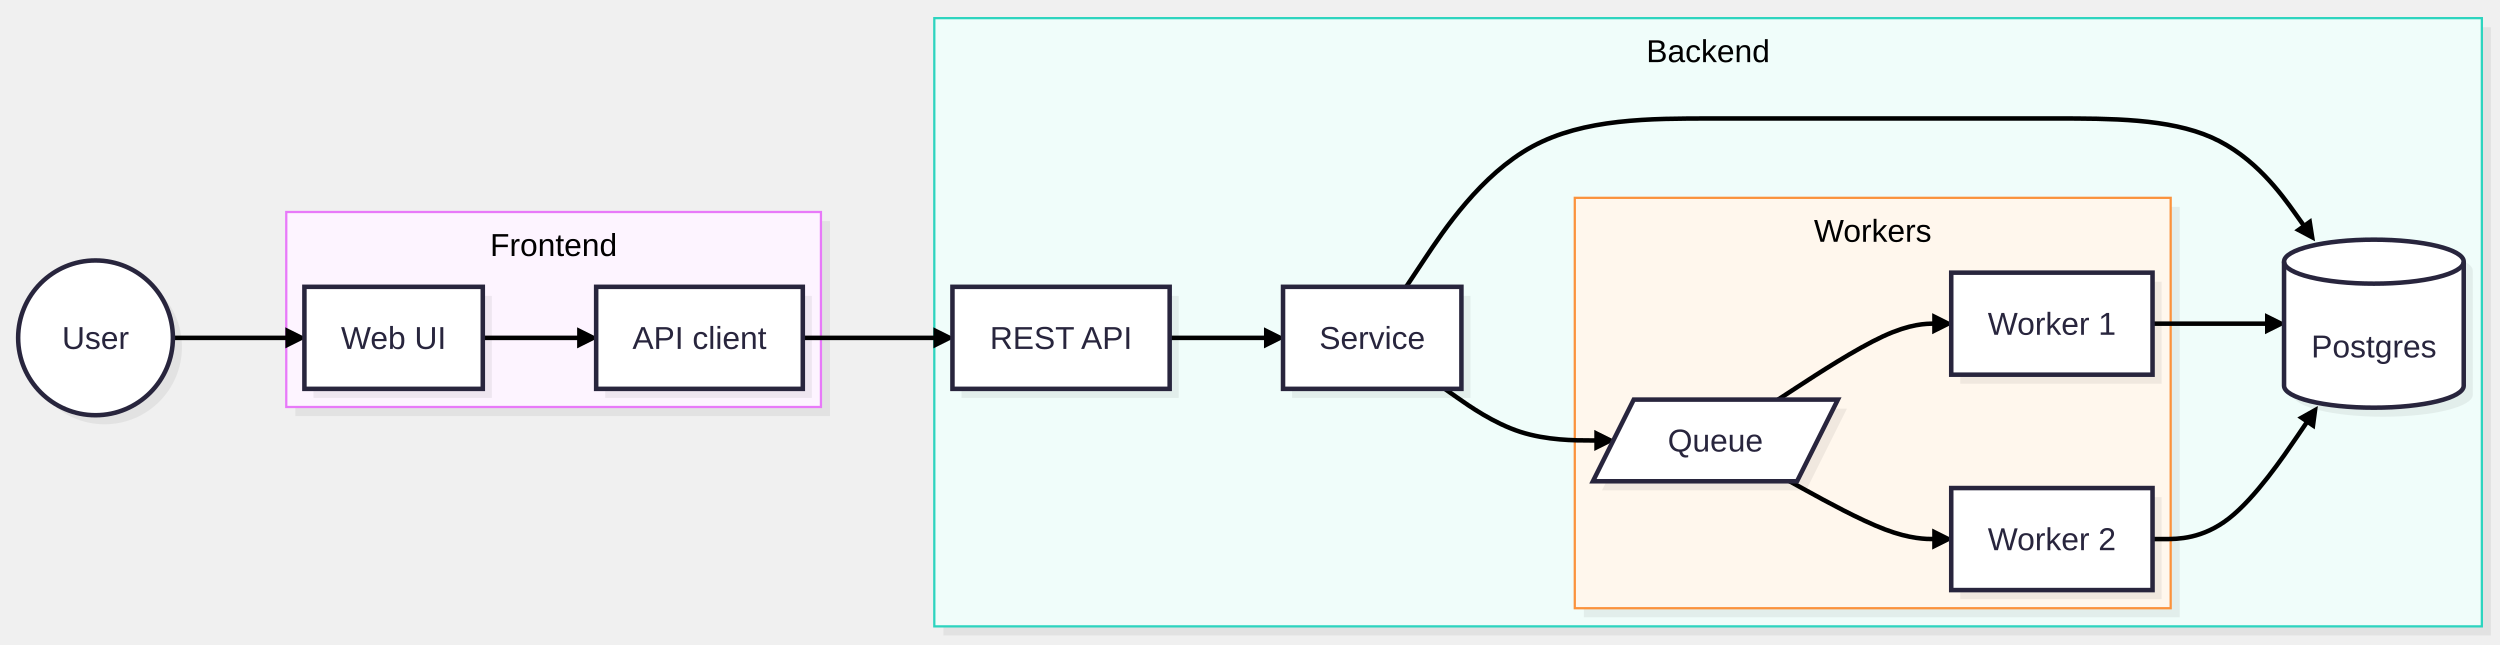
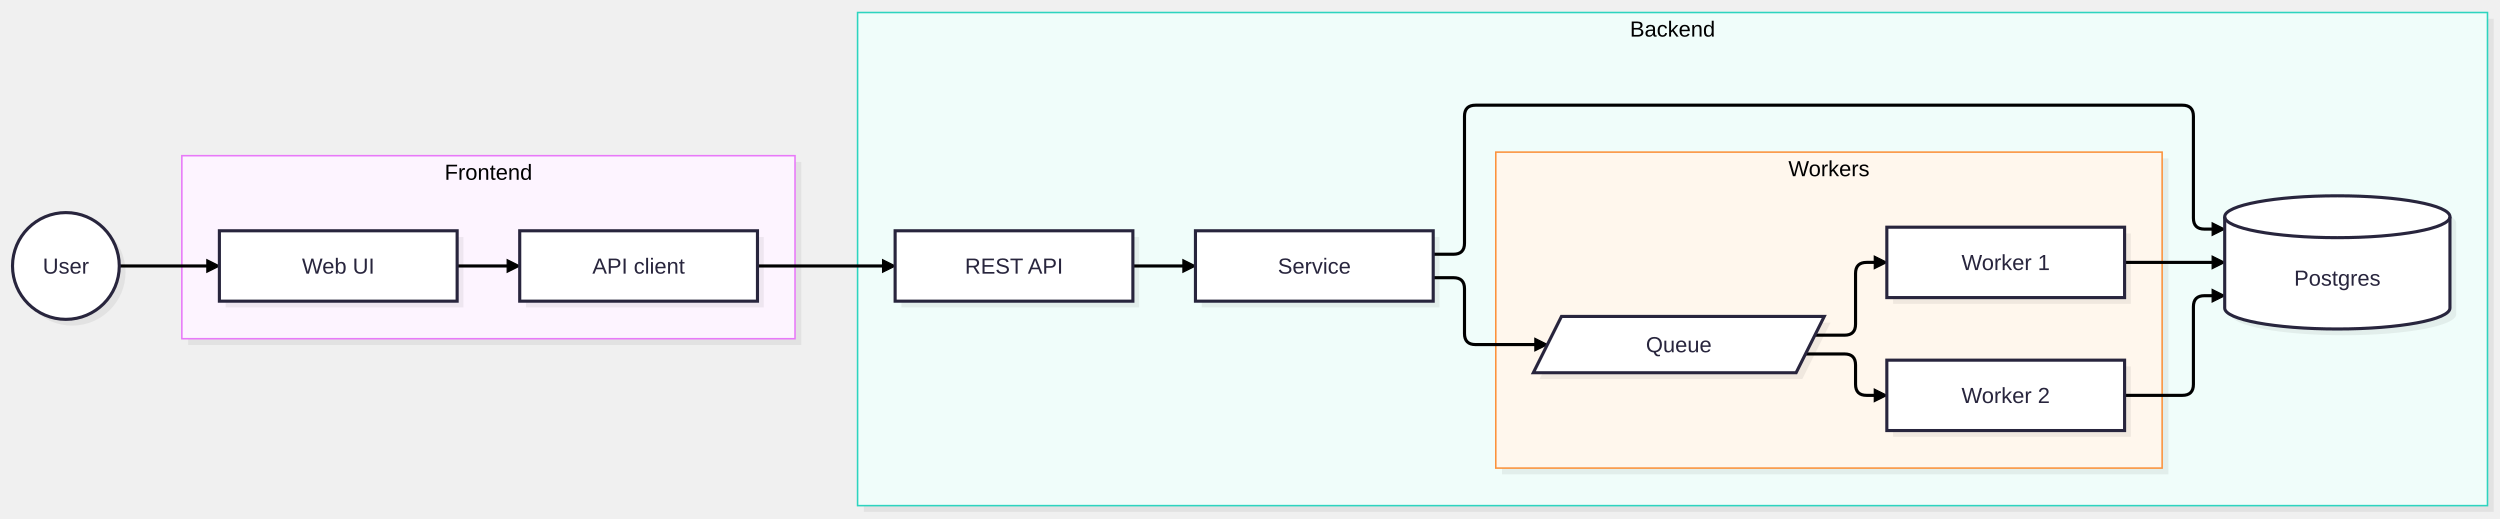
- <svg xmlns="http://www.w3.org/2000/svg" id="my-svg" width="100%" class="flowchart" style="max-width: 1102.597px; background-color: white;" viewBox="-8 -8 1102.597 284.25" role="graphics-document document" aria-roledescription="flowchart-v2">
+ <svg xmlns="http://www.w3.org/2000/svg" id="my-svg" width="100%" class="flowchart" style="max-width: 1598.255px; background-color: white;" viewBox="-8 -8 1598.255 331.25" role="graphics-document document" aria-roledescription="flowchart-v2">
  <style>#my-svg{font-family:"Recursive Variable", arial, sans-serif;font-size:16px;}#my-svg text{font-family:"Recursive Variable", arial, sans-serif;}</style>
  <g>
    <g class="clusters">
      <g id="cluster-frontend" class="cluster">
-         <rect class="drop-shadow" x="122.255" y="89.5" width="235.812" height="86" fill="#000000" stroke="none" opacity="0.06" />
-         <rect x="118.255" y="85.5" width="235.812" height="86" fill="#FDF4FF" stroke="#E879F9" stroke-width="1" />
-         <text class="cluster-label" x="236.161" y="104.9" text-anchor="middle" font-size="14" fill="#000000">Frontend</text>
+         <rect class="drop-shadow" x="112.255" y="95.537" width="392" height="117" fill="#000000" stroke="none" opacity="0.06" />
+         <rect x="108.255" y="91.537" width="392" height="117" fill="#FDF4FF" stroke="#E879F9" stroke-width="1" />
+         <text class="cluster-label" x="304.255" y="106.937" text-anchor="middle" font-size="14" fill="#000000">Frontend</text>
      </g>
      <g id="cluster-backend" class="cluster">
-         <rect class="drop-shadow" x="408.067" y="4" width="682.53" height="268.25" fill="#000000" stroke="none" opacity="0.06" />
-         <rect x="404.067" y="0" width="682.53" height="268.25" fill="#F0FDFA" stroke="#2DD4BF" stroke-width="1" />
-         <text class="cluster-label" x="745.332" y="19.4" text-anchor="middle" font-size="14" fill="#000000">Backend</text>
+         <rect class="drop-shadow" x="544.255" y="4" width="1042" height="315.25" fill="#000000" stroke="none" opacity="0.06" />
+         <rect x="540.255" y="0" width="1042" height="315.25" fill="#F0FDFA" stroke="#2DD4BF" stroke-width="1" />
+         <text class="cluster-label" x="1061.255" y="15.4" text-anchor="middle" font-size="14" fill="#000000">Backend</text>
      </g>
      <g id="cluster-workers" class="cluster">
-         <rect class="drop-shadow" x="690.541" y="83.25" width="262.812" height="181" fill="#000000" stroke="none" opacity="0.06" />
-         <rect x="686.541" y="79.25" width="262.812" height="181" fill="#FFF7ED" stroke="#FB923C" stroke-width="1" />
-         <text class="cluster-label" x="817.947" y="98.65" text-anchor="middle" font-size="14" fill="#000000">Workers</text>
+         <rect class="drop-shadow" x="952.255" y="93.25" width="426" height="202" fill="#000000" stroke="none" opacity="0.06" />
+         <rect x="948.255" y="89.25" width="426" height="202" fill="#FFF7ED" stroke="#FB923C" stroke-width="1" />
+         <text class="cluster-label" x="1161.255" y="104.65" text-anchor="middle" font-size="14" fill="#000000">Workers</text>
      </g>
    </g>
    <g class="edgePaths">
      <g id="L-ui-api_client-0" class="edgePath">
-         <path class="flowchart-link LS-ui LE-api_client" d="M204.931,141L209.098,141C213.265,141,221.598,141,229.265,141C236.931,141,243.931,141,247.431,141L250.931,141" fill="none" stroke="#000000" stroke-width="2" />
-         <path class="marker" d="M246.931,137L254.931,141L246.931,145Z" fill="#000000" stroke="#000000" stroke-width="0.8" />
+         <path class="flowchart-link LS-ui LE-api_client" d="M284.255,162.037L320.255,162.037" fill="none" stroke="#000000" stroke-width="2" />
+         <path class="marker" d="M316.255,158.037L324.255,162.037L316.255,166.037Z" fill="#000000" stroke="#000000" stroke-width="0.8" />
      </g>
      <g id="L-api-svc-1" class="edgePath">
-         <path class="flowchart-link LS-api LE-svc" d="M507.865,141L512.032,141C516.199,141,524.532,141,532.199,141C539.865,141,546.865,141,550.365,141L553.865,141" fill="none" stroke="#000000" stroke-width="2" />
-         <path class="marker" d="M549.865,137L557.865,141L549.865,145Z" fill="#000000" stroke="#000000" stroke-width="0.8" />
+         <path class="flowchart-link LS-api LE-svc" d="M716.255,162.037L752.255,162.037" fill="none" stroke="#000000" stroke-width="2" />
+         <path class="marker" d="M748.255,158.037L756.255,162.037L748.255,166.037Z" fill="#000000" stroke="#000000" stroke-width="0.8" />
      </g>
      <g id="L-svc-db-2" class="edgePath">
-         <path class="flowchart-link LS-svc LE-db" d="M612.166,118.5L620.395,106.125C628.624,93.75,645.083,69,667.814,56.625C690.546,44.25,719.551,44.25,747.222,44.25C774.893,44.25,801.231,44.25,825.966,44.25C850.7,44.25,873.831,44.25,898.295,44.25C922.759,44.25,948.556,44.25,967.428,52.616C986.301,60.982,998.248,77.713,1004.222,86.079L1010.195,94.445" fill="none" stroke="#000000" stroke-width="2" />
-         <path class="marker" d="M1011.126,88.865L1012.52,97.7L1004.616,93.514Z" fill="#000000" stroke="#000000" stroke-width="0.8" />
+         <path class="flowchart-link LS-svc LE-db" d="M908.255,154.537L921.184,154.537C925.898,154.537,928.255,152.18,928.255,147.466L928.255,66.321C928.255,61.607,930.612,59.25,935.326,59.25L1387.184,59.25C1391.898,59.25,1394.255,61.607,1394.255,66.321L1394.255,131.392C1394.255,136.106,1396.612,138.463,1401.326,138.463L1410.255,138.463" fill="none" stroke="#000000" stroke-width="2" />
+         <path class="marker" d="M1406.255,134.463L1414.255,138.463L1406.255,142.463Z" fill="#000000" stroke="#000000" stroke-width="0.8" />
      </g>
      <g id="L-q-w1-3" class="edgePath">
-         <path class="flowchart-link LS-q LE-w1" d="M776.172,168.25L784.738,162.667C793.304,157.083,810.437,145.917,822.503,140.333C834.569,134.75,841.569,134.75,845.069,134.75L848.569,134.75" fill="none" stroke="#000000" stroke-width="2" />
-         <path class="marker" d="M844.569,130.75L852.569,134.75L844.569,138.75Z" fill="#000000" stroke="#000000" stroke-width="0.8" />
+         <path class="flowchart-link LS-q LE-w1" d="M1152.255,206.287L1171.184,206.287C1175.898,206.287,1178.255,203.93,1178.255,199.216L1178.255,166.821C1178.255,162.107,1180.612,159.75,1185.326,159.75L1194.255,159.75" fill="none" stroke="#000000" stroke-width="2" />
+         <path class="marker" d="M1190.255,155.75L1198.255,159.75L1190.255,163.75Z" fill="#000000" stroke="#000000" stroke-width="0.8" />
      </g>
      <g id="L-q-w2-4" class="edgePath">
-         <path class="flowchart-link LS-q LE-w2" d="M781.251,204.25L788.97,208.5C796.69,212.75,812.13,221.25,823.349,225.5C834.569,229.75,841.569,229.75,845.069,229.75L848.569,229.75" fill="none" stroke="#000000" stroke-width="2" />
-         <path class="marker" d="M844.569,225.75L852.569,229.75L844.569,233.75Z" fill="#000000" stroke="#000000" stroke-width="0.8" />
+         <path class="flowchart-link LS-q LE-w2" d="M1146.255,218.287L1171.184,218.287C1175.898,218.287,1178.255,220.644,1178.255,225.358L1178.255,237.679C1178.255,242.393,1180.612,244.75,1185.326,244.75L1194.255,244.75" fill="none" stroke="#000000" stroke-width="2" />
+         <path class="marker" d="M1190.255,240.75L1198.255,244.75L1190.255,248.75Z" fill="#000000" stroke="#000000" stroke-width="0.8" />
      </g>
      <g id="L-svc-q-5" class="edgePath">
-         <path class="flowchart-link LS-svc LE-q" d="M629.194,163.5L634.586,167.292C639.977,171.083,650.759,178.667,662.483,182.458C674.208,186.25,686.875,186.25,693.208,186.25L699.541,186.25" fill="none" stroke="#000000" stroke-width="2" />
-         <path class="marker" d="M695.541,182.25L703.541,186.25L695.541,190.25Z" fill="#000000" stroke="#000000" stroke-width="0.8" />
+         <path class="flowchart-link LS-svc LE-q" d="M908.255,169.537L921.184,169.537C925.898,169.537,928.255,171.894,928.255,176.608L928.255,205.216C928.255,209.93,930.612,212.287,935.326,212.287L977.255,212.287" fill="none" stroke="#000000" stroke-width="2" />
+         <path class="marker" d="M973.255,208.287L981.255,212.287L973.255,216.287Z" fill="#000000" stroke="#000000" stroke-width="0.8" />
      </g>
      <g id="L-api_client-api-6" class="edgePath">
-         <path class="flowchart-link LS-api_client LE-api" d="M346.067,141L351.567,141C357.067,141,368.067,141,378.401,141C388.734,141,398.401,141,403.234,141L408.067,141" fill="none" stroke="#000000" stroke-width="2" />
-         <path class="marker" d="M404.067,137L412.067,141L404.067,145Z" fill="#000000" stroke="#000000" stroke-width="0.8" />
+         <path class="flowchart-link LS-api_client LE-api" d="M476.255,162.037L560.255,162.037" fill="none" stroke="#000000" stroke-width="2" />
+         <path class="marker" d="M556.255,158.037L564.255,162.037L556.255,166.037Z" fill="#000000" stroke="#000000" stroke-width="0.8" />
      </g>
      <g id="L-w1-db-7" class="edgePath">
-         <path class="flowchart-link LS-w1 LE-db" d="M941.353,134.75L946.853,134.75C952.353,134.75,963.353,134.75,972.353,134.75C981.353,134.75,988.353,134.75,991.853,134.75L995.353,134.75" fill="none" stroke="#000000" stroke-width="2" />
-         <path class="marker" d="M991.353,130.75L999.353,134.75L991.353,138.75Z" fill="#000000" stroke="#000000" stroke-width="0.8" />
+         <path class="flowchart-link LS-w1 LE-db" d="M1350.255,159.75L1410.255,159.75" fill="none" stroke="#000000" stroke-width="2" />
+         <path class="marker" d="M1406.255,155.75L1414.255,159.75L1406.255,163.75Z" fill="#000000" stroke="#000000" stroke-width="0.8" />
      </g>
      <g id="L-w2-db-8" class="edgePath">
-         <path class="flowchart-link LS-w2 LE-db" d="M941.353,229.75L946.853,229.75C952.353,229.75,963.353,229.75,975.048,220.643C986.743,211.536,999.133,193.321,1005.328,184.214L1011.523,175.107" fill="none" stroke="#000000" stroke-width="2" />
-         <path class="marker" d="M1005.966,176.164L1013.773,171.8L1012.581,180.664Z" fill="#000000" stroke="#000000" stroke-width="0.8" />
+         <path class="flowchart-link LS-w2 LE-db" d="M1350.255,244.75L1387.184,244.75C1391.898,244.75,1394.255,242.393,1394.255,237.679L1394.255,188.108C1394.255,183.394,1396.612,181.037,1401.326,181.037L1410.255,181.037" fill="none" stroke="#000000" stroke-width="2" />
+         <path class="marker" d="M1406.255,177.037L1414.255,181.037L1406.255,185.037Z" fill="#000000" stroke="#000000" stroke-width="0.8" />
      </g>
      <g id="L-user-ui-9" class="edgePath">
-         <path class="flowchart-link LS-user LE-ui" d="M68.255,141L72.422,141C76.589,141,84.922,141,93.922,141C102.922,141,112.589,141,117.422,141L122.255,141" fill="none" stroke="#000000" stroke-width="2" />
-         <path class="marker" d="M118.255,137L126.255,141L118.255,145Z" fill="#000000" stroke="#000000" stroke-width="0.8" />
+         <path class="flowchart-link LS-user LE-ui" d="M68.255,162.037L128.255,162.037" fill="none" stroke="#000000" stroke-width="2" />
+         <path class="marker" d="M124.255,158.037L132.255,162.037L124.255,166.037Z" fill="#000000" stroke="#000000" stroke-width="0.8" />
      </g>
    </g>
    <g class="nodes">
      <g id="flowchart-ui-0" class="node default">
-         <rect class="drop-shadow" x="130.255" y="122.5" width="78.676" height="45" fill="#000000" stroke="none" opacity="0.06" />
-         <rect class="basic label-container" x="126.255" y="118.5" width="78.676" height="45" fill="#ffffff" stroke="#28253D" stroke-width="2" />
-         <text class="nodeLabel" x="165.593" y="145.9" text-anchor="middle" font-size="14" fill="#28253D">Web UI</text>
+         <rect class="drop-shadow" x="136.255" y="143.537" width="152" height="45" fill="#000000" stroke="none" opacity="0.06" />
+         <rect class="basic label-container" x="132.255" y="139.537" width="152" height="45" fill="#ffffff" stroke="#28253D" stroke-width="2" />
+         <text class="nodeLabel" x="208.255" y="166.937" text-anchor="middle" font-size="14" fill="#28253D">Web UI</text>
      </g>
      <g id="flowchart-api_client-1" class="node default">
-         <rect class="drop-shadow" x="258.931" y="122.5" width="91.136" height="45" fill="#000000" stroke="none" opacity="0.06" />
-         <rect class="basic label-container" x="254.931" y="118.5" width="91.136" height="45" fill="#ffffff" stroke="#28253D" stroke-width="2" />
-         <text class="nodeLabel" x="300.499" y="145.9" text-anchor="middle" font-size="14" fill="#28253D">API client</text>
+         <rect class="drop-shadow" x="328.255" y="143.537" width="152" height="45" fill="#000000" stroke="none" opacity="0.06" />
+         <rect class="basic label-container" x="324.255" y="139.537" width="152" height="45" fill="#ffffff" stroke="#28253D" stroke-width="2" />
+         <text class="nodeLabel" x="400.255" y="166.937" text-anchor="middle" font-size="14" fill="#28253D">API client</text>
      </g>
      <g id="flowchart-api-2" class="node default">
-         <rect class="drop-shadow" x="416.067" y="122.5" width="95.798" height="45" fill="#000000" stroke="none" opacity="0.06" />
-         <rect class="basic label-container" x="412.067" y="118.5" width="95.798" height="45" fill="#ffffff" stroke="#28253D" stroke-width="2" />
-         <text class="nodeLabel" x="459.966" y="145.9" text-anchor="middle" font-size="14" fill="#28253D">REST API</text>
+         <rect class="drop-shadow" x="568.255" y="143.537" width="152" height="45" fill="#000000" stroke="none" opacity="0.06" />
+         <rect class="basic label-container" x="564.255" y="139.537" width="152" height="45" fill="#ffffff" stroke="#28253D" stroke-width="2" />
+         <text class="nodeLabel" x="640.255" y="166.937" text-anchor="middle" font-size="14" fill="#28253D">REST API</text>
      </g>
      <g id="flowchart-svc-3" class="node default">
-         <rect class="drop-shadow" x="561.865" y="122.5" width="78.676" height="45" fill="#000000" stroke="none" opacity="0.06" />
-         <rect class="basic label-container" x="557.865" y="118.5" width="78.676" height="45" fill="#ffffff" stroke="#28253D" stroke-width="2" />
-         <text class="nodeLabel" x="597.203" y="145.9" text-anchor="middle" font-size="14" fill="#28253D">Service</text>
+         <rect class="drop-shadow" x="760.255" y="143.537" width="152" height="45" fill="#000000" stroke="none" opacity="0.06" />
+         <rect class="basic label-container" x="756.255" y="139.537" width="152" height="45" fill="#ffffff" stroke="#28253D" stroke-width="2" />
+         <text class="nodeLabel" x="832.255" y="166.937" text-anchor="middle" font-size="14" fill="#28253D">Service</text>
      </g>
      <g id="flowchart-db-4" class="node default">
-         <path class="drop-shadow" d="M1003.353,111.4L1003.353,166.1C1003.353,171.457,1021.093,175.8,1042.975,175.8C1064.858,175.8,1082.597,171.457,1082.597,166.1L1082.597,111.4C1082.597,106.043,1064.858,101.7,1042.975,101.7C1021.093,101.7,1003.353,106.043,1003.353,111.4Z" fill="#000000" stroke="none" opacity="0.06" />
-         <path class="basic label-container" d="M999.353,107.4L999.353,162.1C999.353,167.457,1017.093,171.8,1038.975,171.8C1060.858,171.8,1078.597,167.457,1078.597,162.1L1078.597,107.4C1078.597,102.043,1060.858,97.7,1038.975,97.7C1017.093,97.7,999.353,102.043,999.353,107.4Z" fill="#ffffff" stroke="#28253D" stroke-width="2" />
-         <path d="M999.353,107.4C999.353,112.757,1017.093,117.1,1038.975,117.1C1060.858,117.1,1078.597,112.757,1078.597,107.4" fill="none" stroke="#28253D" stroke-width="2" />
-         <text class="nodeLabel" x="1038.975" y="149.65" text-anchor="middle" font-size="14" fill="#28253D">Postgres</text>
+         <path class="drop-shadow" d="M1418.255,134.559L1418.255,192.941C1418.255,200.333,1450.491,206.324,1490.255,206.324C1530.02,206.324,1562.255,200.333,1562.255,192.941L1562.255,134.559C1562.255,127.167,1530.02,121.176,1490.255,121.176C1450.491,121.176,1418.255,127.167,1418.255,134.559Z" fill="#000000" stroke="none" opacity="0.06" />
+         <path class="basic label-container" d="M1414.255,130.559L1414.255,188.941C1414.255,196.333,1446.491,202.324,1486.255,202.324C1526.02,202.324,1558.255,196.333,1558.255,188.941L1558.255,130.559C1558.255,123.167,1526.02,117.176,1486.255,117.176C1446.491,117.176,1414.255,123.167,1414.255,130.559Z" fill="#ffffff" stroke="#28253D" stroke-width="2" />
+         <path d="M1414.255,130.559C1414.255,137.95,1446.491,143.941,1486.255,143.941C1526.02,143.941,1558.255,137.95,1558.255,130.559" fill="none" stroke="#28253D" stroke-width="2" />
+         <text class="nodeLabel" x="1486.255" y="174.65" text-anchor="middle" font-size="14" fill="#28253D">Postgres</text>
      </g>
      <g id="flowchart-q-5" class="node default">
-         <path class="drop-shadow" d="M716.541,172.25L806.569,172.25L788.569,208.25L698.541,208.25Z" fill="#000000" stroke="none" opacity="0.06" />
-         <path class="label-container" d="M712.541,168.25L802.569,168.25L784.569,204.25L694.541,204.25Z" fill="#ffffff" stroke="#28253D" stroke-width="2" />
-         <text class="nodeLabel" x="748.555" y="191.15" text-anchor="middle" font-size="14" fill="#28253D">Queue</text>
+         <path class="drop-shadow" d="M994.255,198.287L1162.255,198.287L1144.255,234.287L976.255,234.287Z" fill="#000000" stroke="none" opacity="0.06" />
+         <path class="label-container" d="M990.255,194.287L1158.255,194.287L1140.255,230.287L972.255,230.287Z" fill="#ffffff" stroke="#28253D" stroke-width="2" />
+         <text class="nodeLabel" x="1065.255" y="217.187" text-anchor="middle" font-size="14" fill="#28253D">Queue</text>
      </g>
      <g id="flowchart-w1-6" class="node default">
-         <rect class="drop-shadow" x="856.569" y="116.25" width="88.784" height="45" fill="#000000" stroke="none" opacity="0.06" />
-         <rect class="basic label-container" x="852.569" y="112.25" width="88.784" height="45" fill="#ffffff" stroke="#28253D" stroke-width="2" />
-         <text class="nodeLabel" x="896.961" y="139.65" text-anchor="middle" font-size="14" fill="#28253D">Worker 1</text>
+         <rect class="drop-shadow" x="1202.255" y="141.25" width="152" height="45" fill="#000000" stroke="none" opacity="0.06" />
+         <rect class="basic label-container" x="1198.255" y="137.25" width="152" height="45" fill="#ffffff" stroke="#28253D" stroke-width="2" />
+         <text class="nodeLabel" x="1274.255" y="164.65" text-anchor="middle" font-size="14" fill="#28253D">Worker 1</text>
      </g>
      <g id="flowchart-w2-7" class="node default">
-         <rect class="drop-shadow" x="856.569" y="211.25" width="88.784" height="45" fill="#000000" stroke="none" opacity="0.06" />
-         <rect class="basic label-container" x="852.569" y="207.25" width="88.784" height="45" fill="#ffffff" stroke="#28253D" stroke-width="2" />
-         <text class="nodeLabel" x="896.961" y="234.65" text-anchor="middle" font-size="14" fill="#28253D">Worker 2</text>
+         <rect class="drop-shadow" x="1202.255" y="226.25" width="152" height="45" fill="#000000" stroke="none" opacity="0.06" />
+         <rect class="basic label-container" x="1198.255" y="222.25" width="152" height="45" fill="#ffffff" stroke="#28253D" stroke-width="2" />
+         <text class="nodeLabel" x="1274.255" y="249.65" text-anchor="middle" font-size="14" fill="#28253D">Worker 2</text>
      </g>
      <g id="flowchart-user-8" class="node default">
-         <circle class="drop-shadow" cx="38.128" cy="145" r="34.128" fill="#000000" stroke="none" opacity="0.06" />
-         <circle class="basic label-container" cx="34.128" cy="141" r="34.128" fill="#ffffff" stroke="#28253D" stroke-width="2" />
-         <text class="nodeLabel" x="34.128" y="145.9" text-anchor="middle" font-size="14" fill="#28253D">User</text>
+         <circle class="drop-shadow" cx="38.128" cy="166.037" r="34.128" fill="#000000" stroke="none" opacity="0.06" />
+         <circle class="basic label-container" cx="34.128" cy="162.037" r="34.128" fill="#ffffff" stroke="#28253D" stroke-width="2" />
+         <text class="nodeLabel" x="34.128" y="166.937" text-anchor="middle" font-size="14" fill="#28253D">User</text>
      </g>
    </g>
  </g>
</svg>
